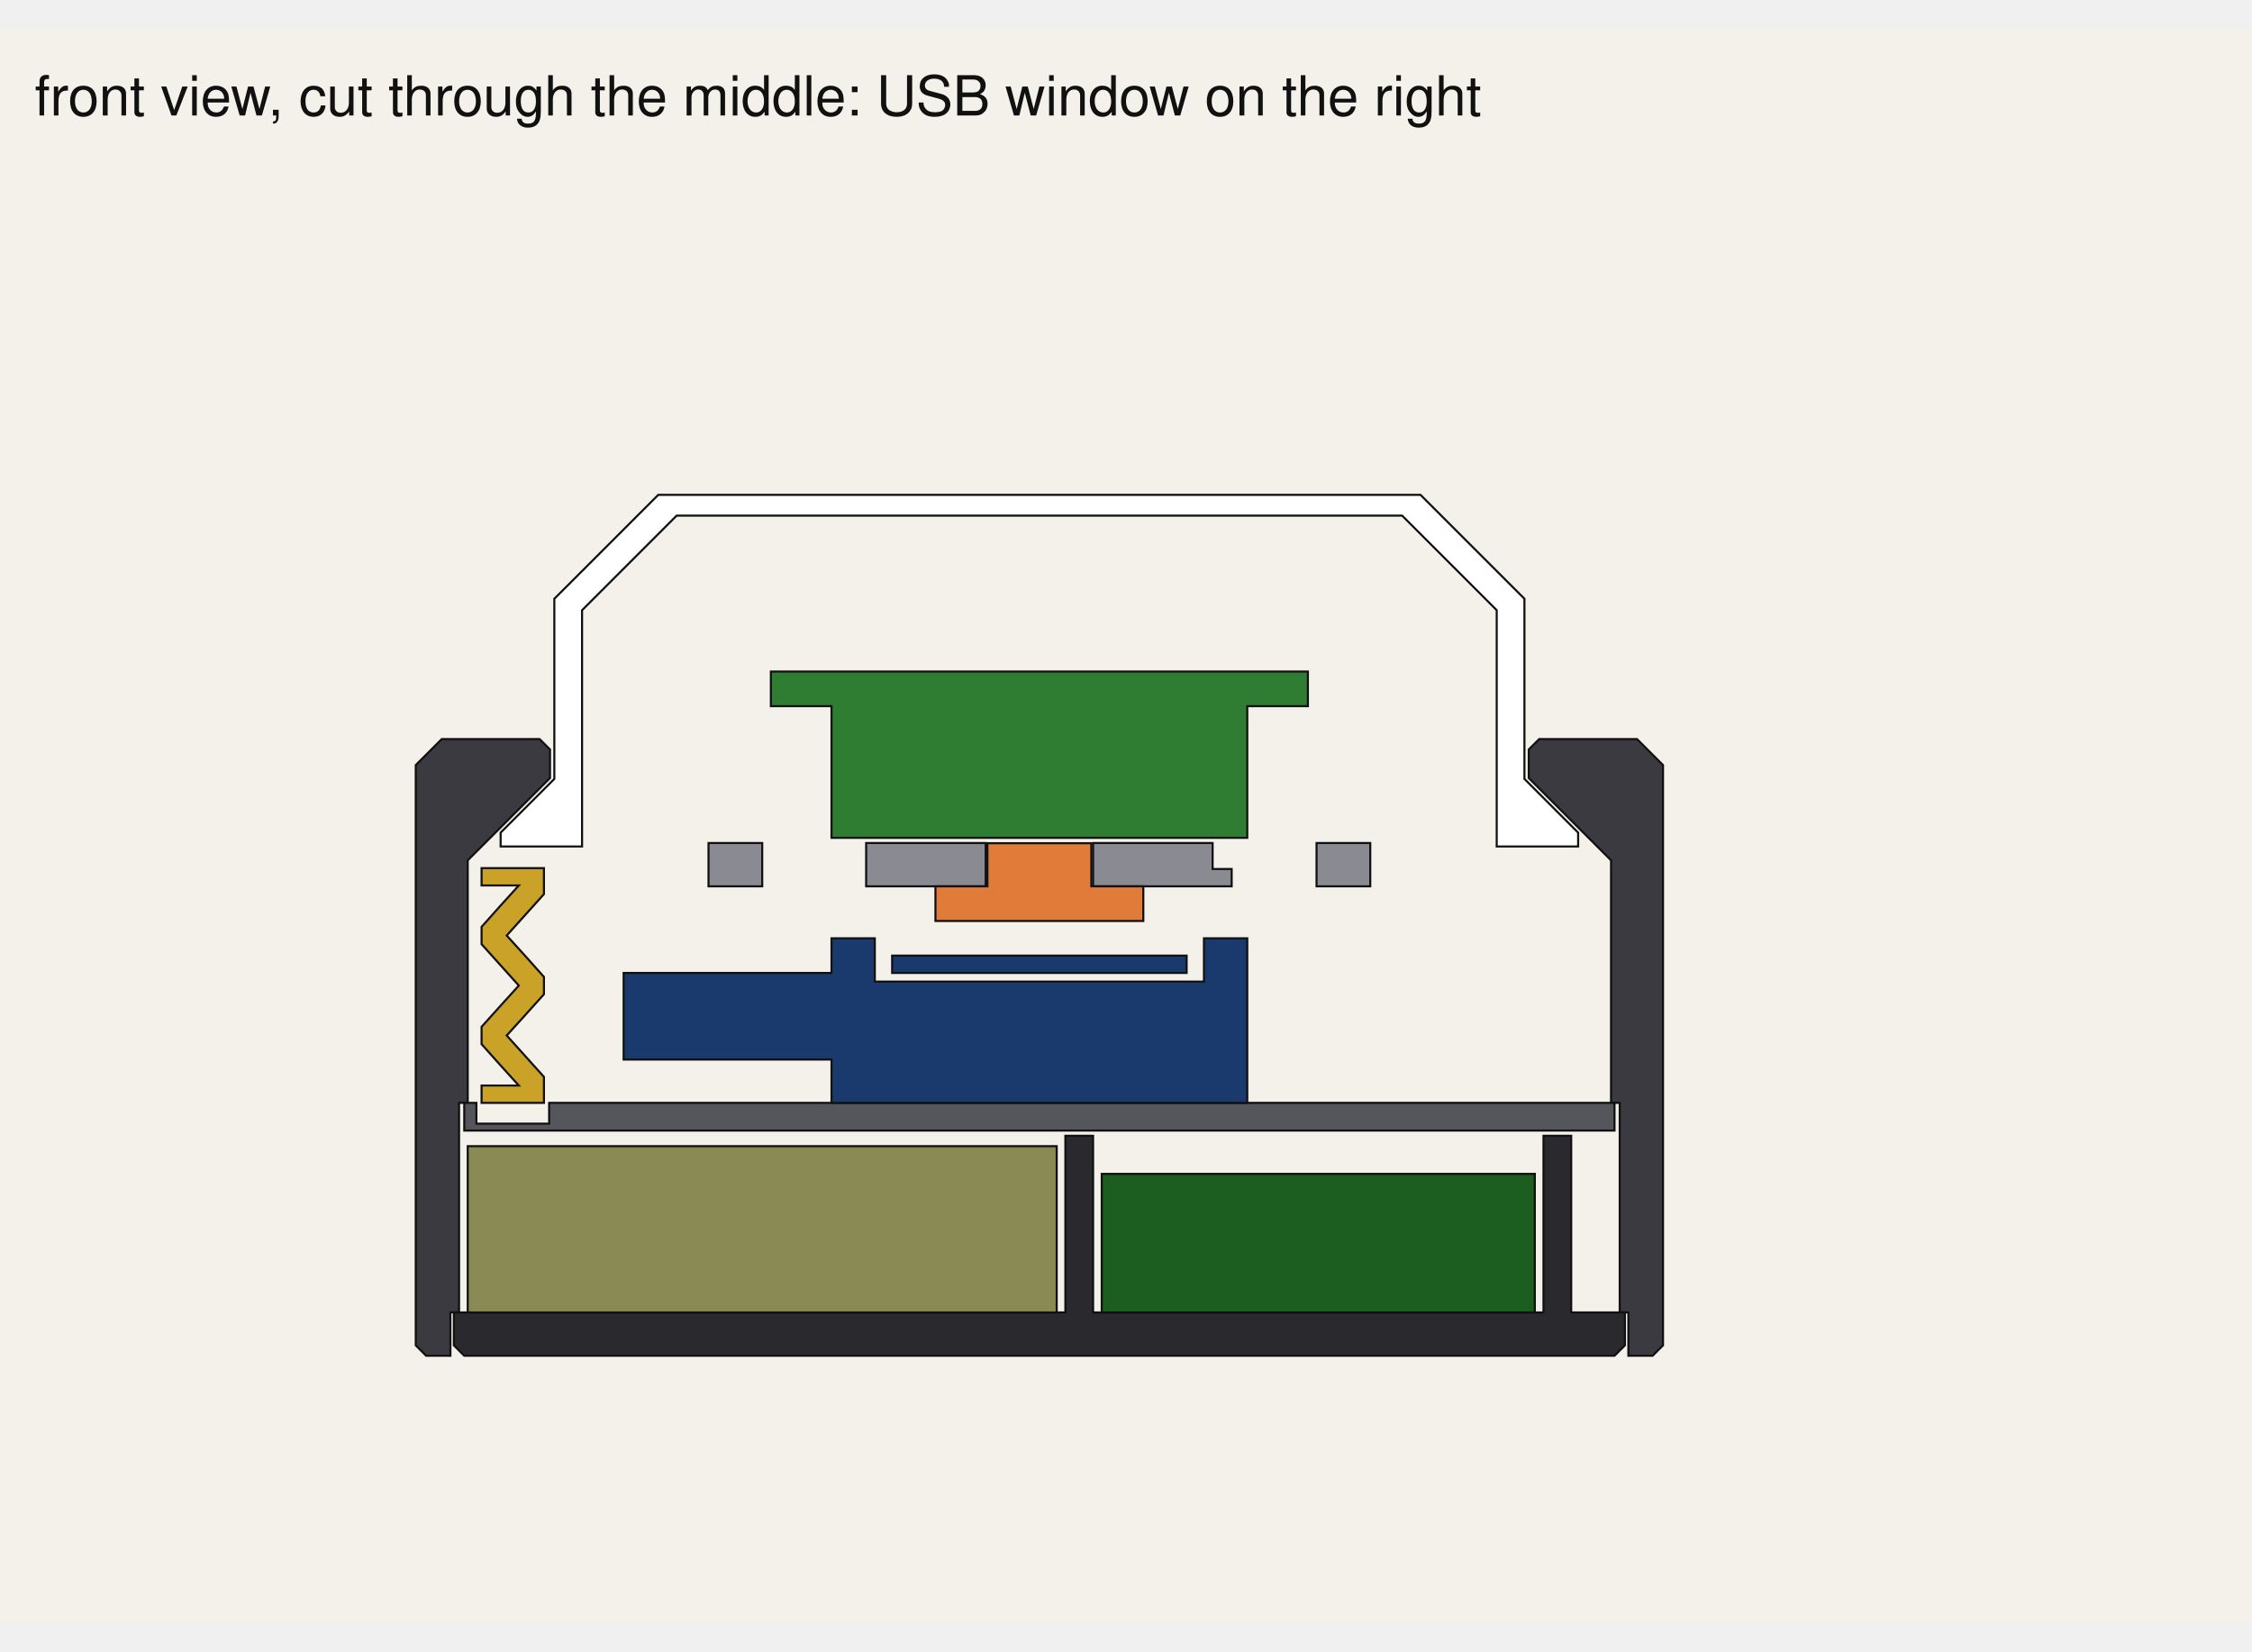
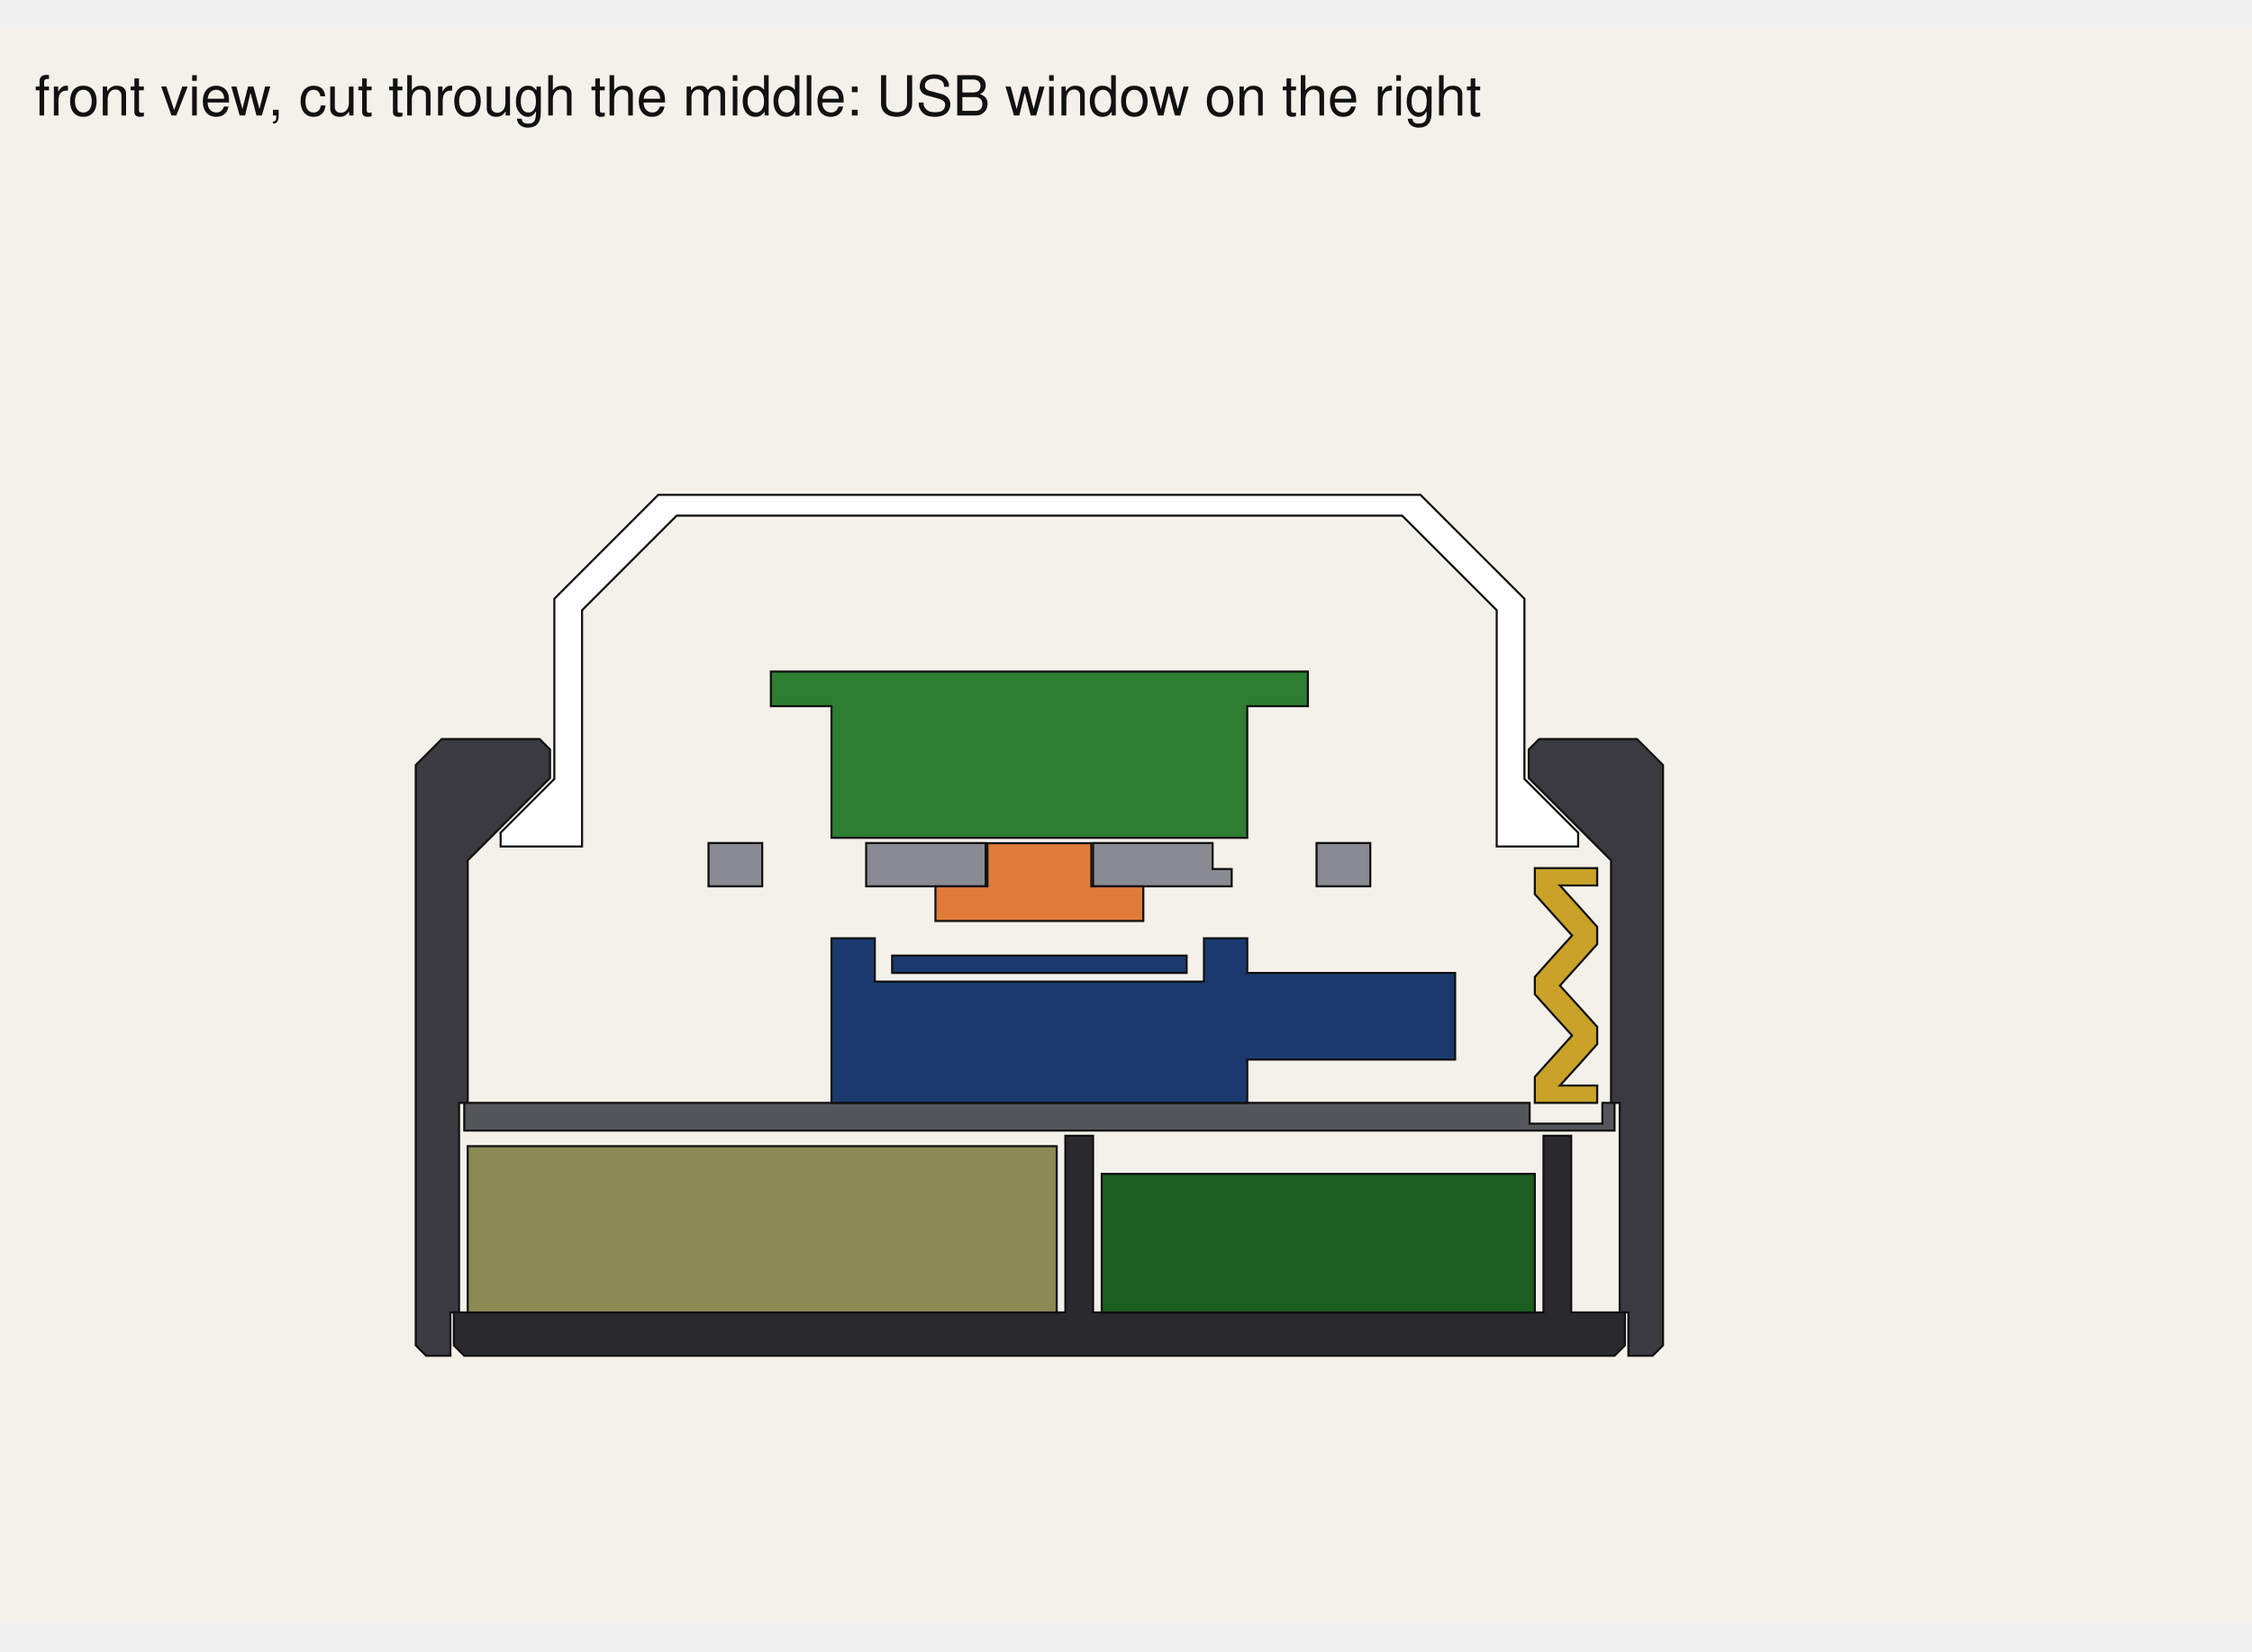
<svg xmlns="http://www.w3.org/2000/svg" viewBox="-60 -62 130 92" width="1320" height="968">
  <rect x="-60" y="-62" width="130" height="92" fill="#f4f1ea" />
  <path d="M-28.25,-20.40 L-28.25,-18.75 L-33.00,-14.00 L-33.00,0.00 L-33.01,0.00 L-33.50,0.00 L-33.50,3.15 L-33.50,6.25 L-33.50,9.10 L-33.50,12.10 L-33.74,12.10 L-33.75,12.10 L-34.00,12.10 L-34.00,13.35 L-34.00,14.60 L-34.70,14.60 L-35.40,14.60 L-35.70,14.30 L-36.00,14.00 L-36.00,-2.75 L-36.00,-19.50 L-35.25,-20.25 L-34.50,-21.00 L-34.33,-21.00 L-33.68,-21.00 L-33.18,-21.00 L-29.06,-21.00 L-29.06,-21.00 L-28.99,-21.00 L-28.85,-21.00 Z M35.25,-20.25 L36.00,-19.50 L36.00,-2.75 L36.00,14.00 L35.70,14.30 L35.40,14.60 L34.70,14.60 L34.00,14.60 L34.00,13.35 L34.00,12.10 L33.75,12.10 L33.74,12.10 L33.50,12.10 L33.50,6.25 L33.50,3.15 L33.50,0.00 L33.01,0.00 L33.00,0.00 L33.00,-14.00 L28.25,-18.75 L28.25,-20.40 L28.85,-21.00 L28.99,-21.00 L29.06,-21.00 L29.06,-21.00 L33.18,-21.00 L33.87,-21.00 L34.50,-21.00 Z" fill="#3a3a40" fill-rule="evenodd" stroke="#111" stroke-width="0.12" />
-   <path d="M-32.50,0.60 L-32.50,1.20 L-30.40,1.20 L-28.30,1.20 L-28.30,0.60 L-28.30,0.00 L-25.83,0.00 L-23.89,0.00 L-21.74,0.00 L-20.97,0.00 L-20.26,0.00 L-20.22,0.00 L-20.02,0.00 L-19.82,0.00 L-19.62,0.00 L-19.41,0.00 L-19.21,0.00 L-19.01,0.00 L-18.80,0.00 L-18.59,0.00 L-18.38,0.00 L-18.17,0.00 L-17.95,0.00 L-17.95,0.00 L-16.88,0.00 L-16.08,0.00 L-7.30,0.00 L-7.09,0.00 L-5.96,0.00 L-4.92,0.00 L-4.49,0.00 L-3.53,0.00 L0.00,0.00 L3.53,0.00 L4.49,0.00 L4.92,0.00 L5.96,0.00 L7.09,0.00 L7.30,0.00 L16.08,0.00 L16.88,0.00 L17.95,0.00 L17.95,0.00 L18.17,0.00 L18.38,0.00 L18.59,0.00 L18.80,0.00 L19.01,0.00 L19.21,0.00 L19.41,0.00 L19.62,0.00 L19.82,0.00 L20.02,0.00 L20.22,0.00 L20.26,0.00 L20.97,0.00 L21.74,0.00 L23.99,0.00 L32.55,0.00 L32.78,0.00 L33.20,0.00 L33.20,0.85 L33.20,1.60 L32.97,1.60 L32.55,1.60 L32.07,1.60 L31.54,1.60 L30.99,1.60 L5.00,1.60 L4.42,1.60 L3.93,1.60 L3.28,1.60 L2.71,1.60 L2.02,1.60 L1.38,1.60 L0.68,1.60 L0.00,1.60 L-0.70,1.60 L-1.38,1.60 L-2.02,1.60 L-2.58,1.60 L-18.47,1.60 L-22.53,1.60 L-26.85,1.60 L-27.22,1.60 L-27.66,1.60 L-28.09,1.60 L-28.56,1.60 L-29.02,1.60 L-29.51,1.60 L-30.00,1.60 L-30.49,1.60 L-30.95,1.60 L-31.37,1.60 L-31.86,1.60 L-32.34,1.60 L-32.78,1.60 L-32.99,1.60 L-33.20,1.60 L-33.20,0.80 L-33.20,0.00 L-32.99,0.00 L-32.62,0.00 L-32.50,0.00 Z" fill="#55555c" fill-rule="evenodd" stroke="#111" stroke-width="0.12" />
-   <path d="M3.10,4.34 L3.10,12.10 L8.40,12.10 L13.18,12.10 L24.32,12.10 L29.10,12.10 L29.10,10.02 L29.10,1.90 L30.33,1.90 L30.70,1.90 L30.70,4.28 L30.70,12.10 L31.17,12.10 L32.69,12.10 L33.27,12.10 L33.80,12.10 L33.80,12.95 L33.80,13.01 L33.80,13.81 L33.80,13.91 L33.80,14.00 L33.76,14.04 L33.50,14.30 L33.45,14.35 L33.20,14.60 L33.20,14.60 L33.20,14.60 L32.91,14.60 L32.62,14.60 L32.32,14.60 L32.01,14.60 L31.68,14.60 L31.36,14.60 L31.02,14.60 L30.69,14.60 L30.34,14.60 L30.00,14.60 L29.66,14.60 L29.31,14.60 L28.98,14.60 L28.64,14.60 L28.32,14.60 L27.99,14.60 L2.84,14.60 L2.40,14.60 L1.92,14.60 L1.46,14.60 L0.97,14.60 L0.49,14.60 L0.00,14.60 L-0.49,14.60 L-0.97,14.60 L-1.46,14.60 L-1.92,14.60 L-2.40,14.60 L-2.84,14.60 L-26.65,14.60 L-26.78,14.60 L-26.95,14.60 L-27.16,14.60 L-27.41,14.60 L-27.68,14.60 L-27.99,14.60 L-28.32,14.60 L-28.64,14.60 L-28.98,14.60 L-29.31,14.60 L-29.66,14.60 L-30.00,14.60 L-30.34,14.60 L-30.69,14.60 L-31.02,14.60 L-31.36,14.60 L-31.68,14.60 L-32.01,14.60 L-32.32,14.60 L-32.62,14.60 L-32.91,14.60 L-32.91,14.60 L-33.20,14.60 L-33.20,14.60 L-33.45,14.35 L-33.50,14.30 L-33.76,14.04 L-33.80,14.00 L-33.80,13.91 L-33.80,13.81 L-33.80,13.01 L-33.80,12.95 L-33.80,12.10 L-33.27,12.10 L-32.69,12.10 L-32.22,12.10 L-32.19,12.10 L-32.09,12.10 L-31.93,12.10 L-31.73,12.10 L-31.50,12.10 L-31.24,12.10 L-31.00,12.10 L-30.77,12.10 L-28.37,12.10 L-28.12,12.10 L-28.12,12.10 L-28.06,12.10 L-27.95,12.10 L-27.79,12.10 L-27.59,12.10 L-27.37,12.10 L-13.46,12.10 L-13.22,12.10 L-11.75,12.10 L-8.25,12.10 L-4.25,12.10 L1.50,12.10 L1.50,7.00 L1.50,1.90 L2.28,1.90 L2.30,1.90 L2.67,1.90 L2.72,1.90 L3.10,1.90 Z" fill="#2a2a2e" fill-rule="evenodd" stroke="#111" stroke-width="0.12" />
+   <path d="M28.30,0.60 L28.30,1.20 L30.40,1.20 L32.50,1.20 L32.50,0.60 L32.50,0.00 L32.62,0.00 L32.78,0.00 L33.20,0.00 L33.20,0.85 L33.20,1.60 L32.97,1.60 L32.55,1.60 L32.07,1.60 L31.54,1.60 L30.99,1.60 L5.00,1.60 L4.42,1.60 L3.93,1.60 L3.28,1.60 L2.58,1.60 L2.02,1.60 L1.31,1.60 L-2.43,1.60 L-6.66,1.60 L-7.16,1.60 L-7.71,1.60 L-8.30,1.60 L-26.55,1.60 L-26.85,1.60 L-27.22,1.60 L-27.66,1.60 L-28.09,1.60 L-28.56,1.60 L-29.02,1.60 L-29.51,1.60 L-30.00,1.60 L-30.49,1.60 L-30.95,1.60 L-31.37,1.60 L-31.86,1.60 L-32.34,1.60 L-32.78,1.60 L-32.99,1.60 L-33.20,1.60 L-33.20,0.80 L-33.20,0.00 L-32.99,0.00 L-32.55,0.00 L-32.34,0.00 L-31.91,0.00 L-31.44,0.00 L-24.35,0.00 L-24.13,0.00 L-23.89,0.00 L-21.74,0.00 L-20.97,0.00 L-20.26,0.00 L-20.22,0.00 L-20.02,0.00 L-19.82,0.00 L-19.62,0.00 L-19.41,0.00 L-19.21,0.00 L-19.01,0.00 L-18.80,0.00 L-18.59,0.00 L-18.38,0.00 L-18.17,0.00 L-17.95,0.00 L-17.95,0.00 L-16.88,0.00 L-16.08,0.00 L-7.30,0.00 L-7.09,0.00 L-5.96,0.00 L-4.92,0.00 L-4.49,0.00 L-3.53,0.00 L0.00,0.00 L3.53,0.00 L4.49,0.00 L4.92,0.00 L5.96,0.00 L7.09,0.00 L7.30,0.00 L16.08,0.00 L16.88,0.00 L17.95,0.00 L17.95,0.00 L18.17,0.00 L18.38,0.00 L18.59,0.00 L18.80,0.00 L19.01,0.00 L19.21,0.00 L19.41,0.00 L19.62,0.00 L19.82,0.00 L20.02,0.00 L20.22,0.00 L20.26,0.00 L20.97,0.00 L21.74,0.00 L23.99,0.00 L25.83,0.00 L28.30,0.00 Z" fill="#55555c" fill-rule="evenodd" stroke="#111" stroke-width="0.12" />
+   <path d="M3.10,4.34 L3.10,12.10 L8.40,12.10 L13.18,12.10 L24.32,12.10 L29.10,12.10 L29.10,10.02 L29.10,1.90 L30.33,1.90 L30.70,1.90 L30.70,4.28 L30.70,12.10 L31.17,12.10 L32.69,12.10 L33.27,12.10 L33.80,12.10 L33.80,12.95 L33.80,13.01 L33.80,13.81 L33.80,13.91 L33.80,14.00 L33.76,14.04 L33.50,14.30 L33.45,14.35 L33.20,14.60 L33.20,14.60 L33.20,14.60 L32.91,14.60 L32.62,14.60 L32.32,14.60 L32.01,14.60 L31.68,14.60 L31.36,14.60 L31.02,14.60 L30.69,14.60 L30.34,14.60 L30.00,14.60 L29.66,14.60 L29.31,14.60 L28.98,14.60 L28.64,14.60 L28.32,14.60 L27.99,14.60 L2.84,14.60 L2.40,14.60 L1.92,14.60 L1.46,14.60 L0.97,14.60 L0.49,14.60 L0.00,14.60 L-0.49,14.60 L-0.97,14.60 L-1.46,14.60 L-1.92,14.60 L-2.40,14.60 L-2.84,14.60 L-26.65,14.60 L-26.78,14.60 L-26.95,14.60 L-27.16,14.60 L-27.41,14.60 L-27.68,14.60 L-27.99,14.60 L-28.32,14.60 L-28.64,14.60 L-28.98,14.60 L-29.31,14.60 L-29.66,14.60 L-30.00,14.60 L-30.34,14.60 L-30.69,14.60 L-31.02,14.60 L-31.36,14.60 L-31.68,14.60 L-32.01,14.60 L-32.32,14.60 L-32.62,14.60 L-32.91,14.60 L-32.91,14.60 L-33.20,14.60 L-33.20,14.60 L-33.45,14.35 L-33.50,14.30 L-33.76,14.04 L-33.80,14.00 L-33.80,13.91 L-33.80,13.81 L-33.80,13.01 L-33.80,12.95 L-33.80,12.10 L-33.27,12.10 L-32.69,12.10 L-32.22,12.10 L-32.19,12.10 L-32.09,12.10 L-31.93,12.10 L-31.73,12.10 L-31.50,12.10 L-31.24,12.10 L-31.00,12.10 L-30.77,12.10 L-28.37,12.10 L-28.12,12.10 L-28.12,12.10 L-28.06,12.10 L-27.95,12.10 L-27.79,12.10 L-27.59,12.10 L-27.37,12.10 L-13.46,12.10 L-13.22,12.10 L-11.75,12.10 L1.50,12.10 L1.50,7.00 L1.50,1.90 L2.28,1.90 L2.30,1.90 L2.67,1.90 L2.72,1.90 L3.10,1.90 Z" fill="#2a2a2e" fill-rule="evenodd" stroke="#111" stroke-width="0.12" />
  <path d="M28.00,-29.10 L28.00,-18.70 L31.10,-15.60 L31.10,-14.80 L26.40,-14.80 L26.40,-28.44 L20.94,-33.90 L0.00,-33.90 L-20.94,-33.90 L-26.40,-28.44 L-26.40,-14.80 L-31.10,-14.80 L-31.10,-15.60 L-28.00,-18.70 L-28.00,-29.10 L-22.00,-35.10 L0.00,-35.10 L22.00,-35.10 Z" fill="#ffffff" fill-rule="evenodd" stroke="#111" stroke-width="0.12" />
  <path d="M-16.00,-12.50 L-16.82,-12.50 L-16.84,-12.50 L-16.87,-12.50 L-16.87,-12.50 L-17.07,-12.50 L-17.27,-12.50 L-17.47,-12.50 L-17.65,-12.50 L-17.83,-12.50 L-17.98,-12.50 L-18.14,-12.50 L-18.28,-12.50 L-18.41,-12.50 L-18.53,-12.50 L-18.64,-12.50 L-18.73,-12.50 L-18.82,-12.50 L-18.89,-12.50 L-18.96,-12.50 L-19.01,-12.50 L-19.05,-12.50 L-19.08,-12.50 L-19.10,-12.50 L-19.10,-15.00 L-19.08,-15.00 L-19.05,-15.00 L-19.01,-15.00 L-18.96,-15.00 L-18.89,-15.00 L-18.82,-15.00 L-18.73,-15.00 L-18.64,-15.00 L-18.53,-15.00 L-18.41,-15.00 L-18.28,-15.00 L-18.14,-15.00 L-17.98,-15.00 L-17.83,-15.00 L-17.65,-15.00 L-17.47,-15.00 L-17.27,-15.00 L-17.07,-15.00 L-16.84,-15.00 L-16.62,-15.00 L-16.38,-15.00 L-16.14,-15.00 L-16.01,-15.00 L-16.00,-15.00 Z M-3.10,-12.50 L-3.90,-12.50 L-4.10,-12.50 L-4.30,-12.50 L-4.50,-12.50 L-4.70,-12.50 L-4.71,-12.50 L-4.91,-12.50 L-5.05,-12.50 L-5.11,-12.50 L-5.32,-12.50 L-5.52,-12.50 L-5.72,-12.50 L-5.93,-12.50 L-6.14,-12.50 L-6.35,-12.50 L-6.57,-12.50 L-6.79,-12.50 L-7.01,-12.50 L-8.45,-12.50 L-8.49,-12.50 L-8.58,-12.50 L-8.70,-12.50 L-8.82,-12.50 L-8.93,-12.50 L-9.04,-12.50 L-9.14,-12.50 L-9.24,-12.50 L-9.33,-12.50 L-9.42,-12.50 L-9.50,-12.50 L-9.57,-12.50 L-9.64,-12.50 L-9.70,-12.50 L-9.76,-12.50 L-9.81,-12.50 L-9.86,-12.50 L-9.89,-12.50 L-9.93,-12.50 L-9.95,-12.50 L-9.98,-12.50 L-9.99,-12.50 L-10.00,-12.50 L-10.00,-15.00 L-9.99,-15.00 L-9.98,-15.00 L-9.95,-15.00 L-9.93,-15.00 L-9.89,-15.00 L-9.86,-15.00 L-9.81,-15.00 L-9.76,-15.00 L-9.70,-15.00 L-9.64,-15.00 L-9.57,-15.00 L-9.50,-15.00 L-9.42,-15.00 L-9.33,-15.00 L-9.24,-15.00 L-9.14,-15.00 L-9.04,-15.00 L-8.93,-15.00 L-8.82,-15.00 L-8.70,-15.00 L-8.58,-15.00 L-8.45,-15.00 L-8.31,-15.00 L-8.18,-15.00 L-8.03,-15.00 L-7.89,-15.00 L-7.73,-15.00 L-7.57,-15.00 L-7.41,-15.00 L-7.24,-15.00 L-7.07,-15.00 L-6.90,-15.00 L-6.72,-15.00 L-6.53,-15.00 L-6.34,-15.00 L-6.15,-15.00 L-5.96,-15.00 L-5.76,-15.00 L-5.56,-15.00 L-5.35,-15.00 L-5.14,-15.00 L-4.93,-15.00 L-4.71,-15.00 L-4.50,-15.00 L-4.28,-15.00 L-4.05,-15.00 L-3.83,-15.00 L-3.60,-15.00 L-3.37,-15.00 L-3.14,-15.00 L-3.10,-15.00 Z M10.00,-13.50 L10.54,-13.50 L10.71,-13.50 L11.04,-13.50 L11.06,-13.50 L11.09,-13.50 L11.10,-13.50 L11.10,-13.46 L11.10,-12.50 L11.03,-12.50 L10.88,-12.50 L9.88,-12.50 L8.92,-12.50 L8.91,-12.50 L8.82,-12.50 L8.70,-12.50 L8.58,-12.50 L8.45,-12.50 L8.31,-12.50 L8.18,-12.50 L8.03,-12.50 L7.89,-12.50 L7.73,-12.50 L7.57,-12.50 L7.41,-12.50 L7.24,-12.50 L7.07,-12.50 L6.90,-12.50 L6.72,-12.50 L6.53,-12.50 L6.34,-12.50 L6.15,-12.50 L5.96,-12.50 L5.76,-12.50 L5.56,-12.50 L5.35,-12.50 L5.14,-12.50 L4.93,-12.50 L4.71,-12.50 L4.50,-12.50 L4.28,-12.50 L4.05,-12.50 L3.83,-12.50 L3.60,-12.50 L3.37,-12.50 L3.14,-12.50 L3.10,-12.50 L3.10,-15.00 L3.14,-15.00 L3.37,-15.00 L3.60,-15.00 L3.83,-15.00 L4.05,-15.00 L4.28,-15.00 L4.50,-15.00 L4.71,-15.00 L4.93,-15.00 L5.14,-15.00 L5.35,-15.00 L5.56,-15.00 L5.76,-15.00 L5.96,-15.00 L6.15,-15.00 L6.34,-15.00 L6.53,-15.00 L6.72,-15.00 L6.90,-15.00 L7.07,-15.00 L7.24,-15.00 L7.41,-15.00 L7.57,-15.00 L7.73,-15.00 L7.89,-15.00 L8.03,-15.00 L8.18,-15.00 L8.31,-15.00 L8.45,-15.00 L8.58,-15.00 L8.70,-15.00 L8.82,-15.00 L8.93,-15.00 L9.04,-15.00 L9.14,-15.00 L9.24,-15.00 L9.33,-15.00 L9.42,-15.00 L9.50,-15.00 L9.57,-15.00 L9.64,-15.00 L9.70,-15.00 L9.76,-15.00 L9.81,-15.00 L9.86,-15.00 L9.89,-15.00 L9.93,-15.00 L9.95,-15.00 L9.98,-15.00 L9.99,-15.00 L10.00,-15.00 Z M19.10,-12.50 L19.08,-12.50 L19.05,-12.50 L19.01,-12.50 L18.96,-12.50 L18.89,-12.50 L18.82,-12.50 L18.73,-12.50 L18.64,-12.50 L18.53,-12.50 L18.41,-12.50 L18.28,-12.50 L18.14,-12.50 L17.98,-12.50 L17.83,-12.50 L17.65,-12.50 L17.47,-12.50 L17.27,-12.50 L17.07,-12.50 L16.84,-12.50 L16.62,-12.50 L16.38,-12.50 L16.14,-12.50 L16.00,-12.50 L16.00,-15.00 L16.01,-15.00 L16.14,-15.00 L16.38,-15.00 L16.62,-15.00 L16.84,-15.00 L17.07,-15.00 L17.27,-15.00 L17.47,-15.00 L17.65,-15.00 L17.83,-15.00 L17.98,-15.00 L18.14,-15.00 L18.28,-15.00 L18.41,-15.00 L18.53,-15.00 L18.64,-15.00 L18.73,-15.00 L18.82,-15.00 L18.89,-15.00 L18.96,-15.00 L19.01,-15.00 L19.05,-15.00 L19.08,-15.00 L19.10,-15.00 Z" fill="#8a8a92" fill-rule="evenodd" stroke="#111" stroke-width="0.12" />
  <path d="M3.00,-12.50 L3.34,-12.50 L3.65,-12.50 L3.96,-12.50 L4.24,-12.50 L4.52,-12.50 L4.76,-12.50 L5.00,-12.50 L5.20,-12.50 L5.39,-12.50 L5.54,-12.50 L5.69,-12.50 L5.80,-12.50 L5.90,-12.50 L5.95,-12.50 L6.00,-12.50 L6.00,-10.50 L5.95,-10.50 L5.90,-10.50 L5.80,-10.50 L5.69,-10.50 L5.54,-10.50 L5.39,-10.50 L5.20,-10.50 L5.00,-10.50 L4.76,-10.50 L4.52,-10.50 L4.24,-10.50 L3.96,-10.50 L3.65,-10.50 L3.34,-10.50 L3.00,-10.50 L2.66,-10.50 L2.30,-10.50 L1.79,-10.50 L1.70,-10.50 L1.55,-10.50 L1.37,-10.50 L1.24,-10.50 L1.17,-10.50 L0.93,-10.50 L0.89,-10.50 L0.78,-10.50 L0.39,-10.50 L0.00,-10.50 L-0.39,-10.50 L-0.53,-10.50 L-0.68,-10.50 L-0.78,-10.50 L-0.93,-10.50 L-1.17,-10.50 L-1.24,-10.50 L-1.70,-10.50 L-2.30,-10.50 L-2.66,-10.50 L-3.00,-10.50 L-3.34,-10.50 L-3.65,-10.50 L-3.96,-10.50 L-4.24,-10.50 L-4.52,-10.50 L-4.76,-10.50 L-5.00,-10.50 L-5.20,-10.50 L-5.39,-10.50 L-5.54,-10.50 L-5.69,-10.50 L-5.80,-10.50 L-5.90,-10.50 L-5.95,-10.50 L-6.00,-10.50 L-6.00,-12.50 L-5.95,-12.50 L-5.90,-12.50 L-5.80,-12.50 L-5.69,-12.50 L-5.54,-12.50 L-5.39,-12.50 L-5.20,-12.50 L-5.00,-12.50 L-4.76,-12.50 L-4.52,-12.50 L-4.24,-12.50 L-3.96,-12.50 L-3.65,-12.50 L-3.34,-12.50 L-3.00,-12.50 L-3.00,-14.99 L-2.94,-14.99 L-2.88,-14.99 L-2.77,-14.99 L-2.66,-14.99 L-2.49,-14.99 L-2.33,-14.99 L-2.12,-14.99 L-1.91,-14.99 L-1.67,-14.99 L-1.42,-14.99 L-1.15,-14.99 L-0.88,-14.99 L-0.59,-14.99 L-0.30,-14.99 L0.00,-14.99 L0.30,-14.99 L0.59,-14.99 L0.88,-14.99 L1.15,-14.99 L1.42,-14.99 L1.67,-14.99 L1.91,-14.99 L2.12,-14.99 L2.33,-14.99 L2.49,-14.99 L2.66,-14.99 L2.77,-14.99 L2.88,-14.99 L2.94,-14.99 L3.00,-14.99 Z" fill="#e07b39" fill-rule="evenodd" stroke="#111" stroke-width="0.12" />
  <path d="M15.50,-23.90 L15.50,-22.90 L13.93,-22.90 L12.00,-22.90 L12.00,-19.11 L12.00,-19.10 L12.00,-15.30 L0.00,-15.30 L-12.00,-15.30 L-12.00,-19.10 L-12.00,-19.11 L-12.00,-22.90 L-13.93,-22.90 L-15.50,-22.90 L-15.50,-23.90 L-15.50,-24.90 L-10.33,-24.90 L0.00,-24.90 L10.33,-24.90 L15.50,-24.90 Z" fill="#2e7d32" fill-rule="evenodd" stroke="#111" stroke-width="0.12" />
-   <path d="M-9.50,-8.25 L-9.50,-7.00 L0.00,-7.00 L9.50,-7.00 L9.50,-8.25 L9.50,-9.50 L10.60,-9.50 L12.00,-9.50 L12.00,-4.75 L12.00,0.00 L0.00,0.00 L-12.00,0.00 L-12.00,-1.88 L-12.00,-2.50 L-18.00,-2.50 L-24.00,-2.50 L-24.00,-5.00 L-24.00,-7.50 L-18.00,-7.50 L-12.00,-7.50 L-12.00,-8.00 L-12.00,-9.50 L-10.60,-9.50 L-9.50,-9.50 Z M8.50,-8.00 L8.50,-7.50 L0.00,-7.50 L-8.50,-7.50 L-8.50,-8.00 L-8.50,-8.50 L0.00,-8.50 L8.50,-8.50 Z" fill="#1a3a6e" fill-rule="evenodd" stroke="#111" stroke-width="0.12" />
+   <path d="M-9.50,-8.25 L-9.50,-7.00 L0.00,-7.00 L9.50,-7.00 L9.50,-8.25 L9.50,-9.50 L10.60,-9.50 L12.00,-9.50 L12.00,-8.00 L12.00,-7.50 L18.00,-7.50 L24.00,-7.50 L24.00,-5.00 L24.00,-2.50 L18.00,-2.50 L12.00,-2.50 L12.00,-1.88 L12.00,0.00 L0.00,0.00 L-12.00,0.00 L-12.00,-4.75 L-12.00,-9.50 L-10.60,-9.50 L-9.50,-9.50 Z M8.50,-8.00 L8.50,-7.50 L0.00,-7.50 L-8.50,-7.50 L-8.50,-8.00 L-8.50,-8.50 L0.00,-8.50 L8.50,-8.50 Z" fill="#1a3a6e" fill-rule="evenodd" stroke="#111" stroke-width="0.12" />
  <path d="M1.00,7.30 L1.00,12.10 L-16.00,12.10 L-33.00,12.10 L-33.00,7.30 L-33.00,2.50 L-16.00,2.50 L1.00,2.50 Z" fill="#8a8a55" fill-rule="evenodd" stroke="#111" stroke-width="0.12" />
  <path d="M28.60,5.66 L28.60,12.10 L23.72,12.10 L3.60,12.10 L3.60,10.54 L3.60,4.10 L8.83,4.10 L18.49,4.10 L23.72,4.10 L28.60,4.10 Z" fill="#1b5e20" fill-rule="evenodd" stroke="#111" stroke-width="0.12" />
-   <path d="M-28.60,-12.55 L-28.60,-12.05 L-29.67,-10.86 L-30.75,-9.66 L-29.67,-8.47 L-28.60,-7.27 L-28.60,-6.77 L-28.60,-6.27 L-29.67,-5.08 L-30.75,-3.89 L-29.67,-2.69 L-28.60,-1.50 L-28.60,-1.25 L-28.60,-1.00 L-28.60,-0.75 L-28.60,-0.50 L-28.60,-0.25 L-28.60,0.00 L-30.40,0.00 L-32.20,0.00 L-32.20,-0.50 L-32.20,-1.00 L-31.13,-1.00 L-30.05,-1.00 L-31.13,-2.19 L-32.20,-3.39 L-32.20,-3.89 L-32.20,-4.39 L-31.13,-5.58 L-30.05,-6.77 L-31.13,-7.97 L-32.20,-9.16 L-32.20,-9.66 L-32.20,-10.16 L-31.13,-11.36 L-30.05,-12.55 L-31.13,-12.55 L-32.20,-12.55 L-32.20,-13.05 L-32.20,-13.55 L-30.40,-13.55 L-28.60,-13.55 Z" fill="#c9a227" fill-rule="evenodd" stroke="#111" stroke-width="0.12" />
+   <path d="M32.20,-13.05 L32.20,-12.55 L31.13,-12.55 L30.05,-12.55 L31.13,-11.36 L32.20,-10.16 L32.20,-9.91 L32.20,-9.66 L32.20,-9.41 L32.20,-9.16 L31.13,-7.97 L30.05,-6.77 L31.13,-5.58 L32.20,-4.39 L32.20,-4.14 L32.20,-3.89 L32.20,-3.64 L32.20,-3.39 L31.13,-2.19 L30.05,-1.00 L31.13,-1.00 L32.20,-1.00 L32.20,-0.50 L32.20,0.00 L30.40,0.00 L28.60,0.00 L28.60,-0.25 L28.60,-0.50 L28.60,-0.75 L28.60,-1.00 L28.60,-1.25 L28.60,-1.50 L29.67,-2.69 L30.75,-3.89 L29.67,-5.08 L28.60,-6.27 L28.60,-6.77 L28.60,-7.27 L29.67,-8.47 L30.75,-9.66 L29.67,-10.86 L28.60,-12.05 L28.60,-12.55 L28.60,-13.05 L28.60,-13.30 L28.60,-13.55 L30.40,-13.55 L32.20,-13.55 Z" fill="#c9a227" fill-rule="evenodd" stroke="#111" stroke-width="0.12" />
  <text x="-58" y="-57" font-family="Helvetica" font-size="3.2" fill="#111">front view, cut through the middle: USB window on the right</text>
</svg>
